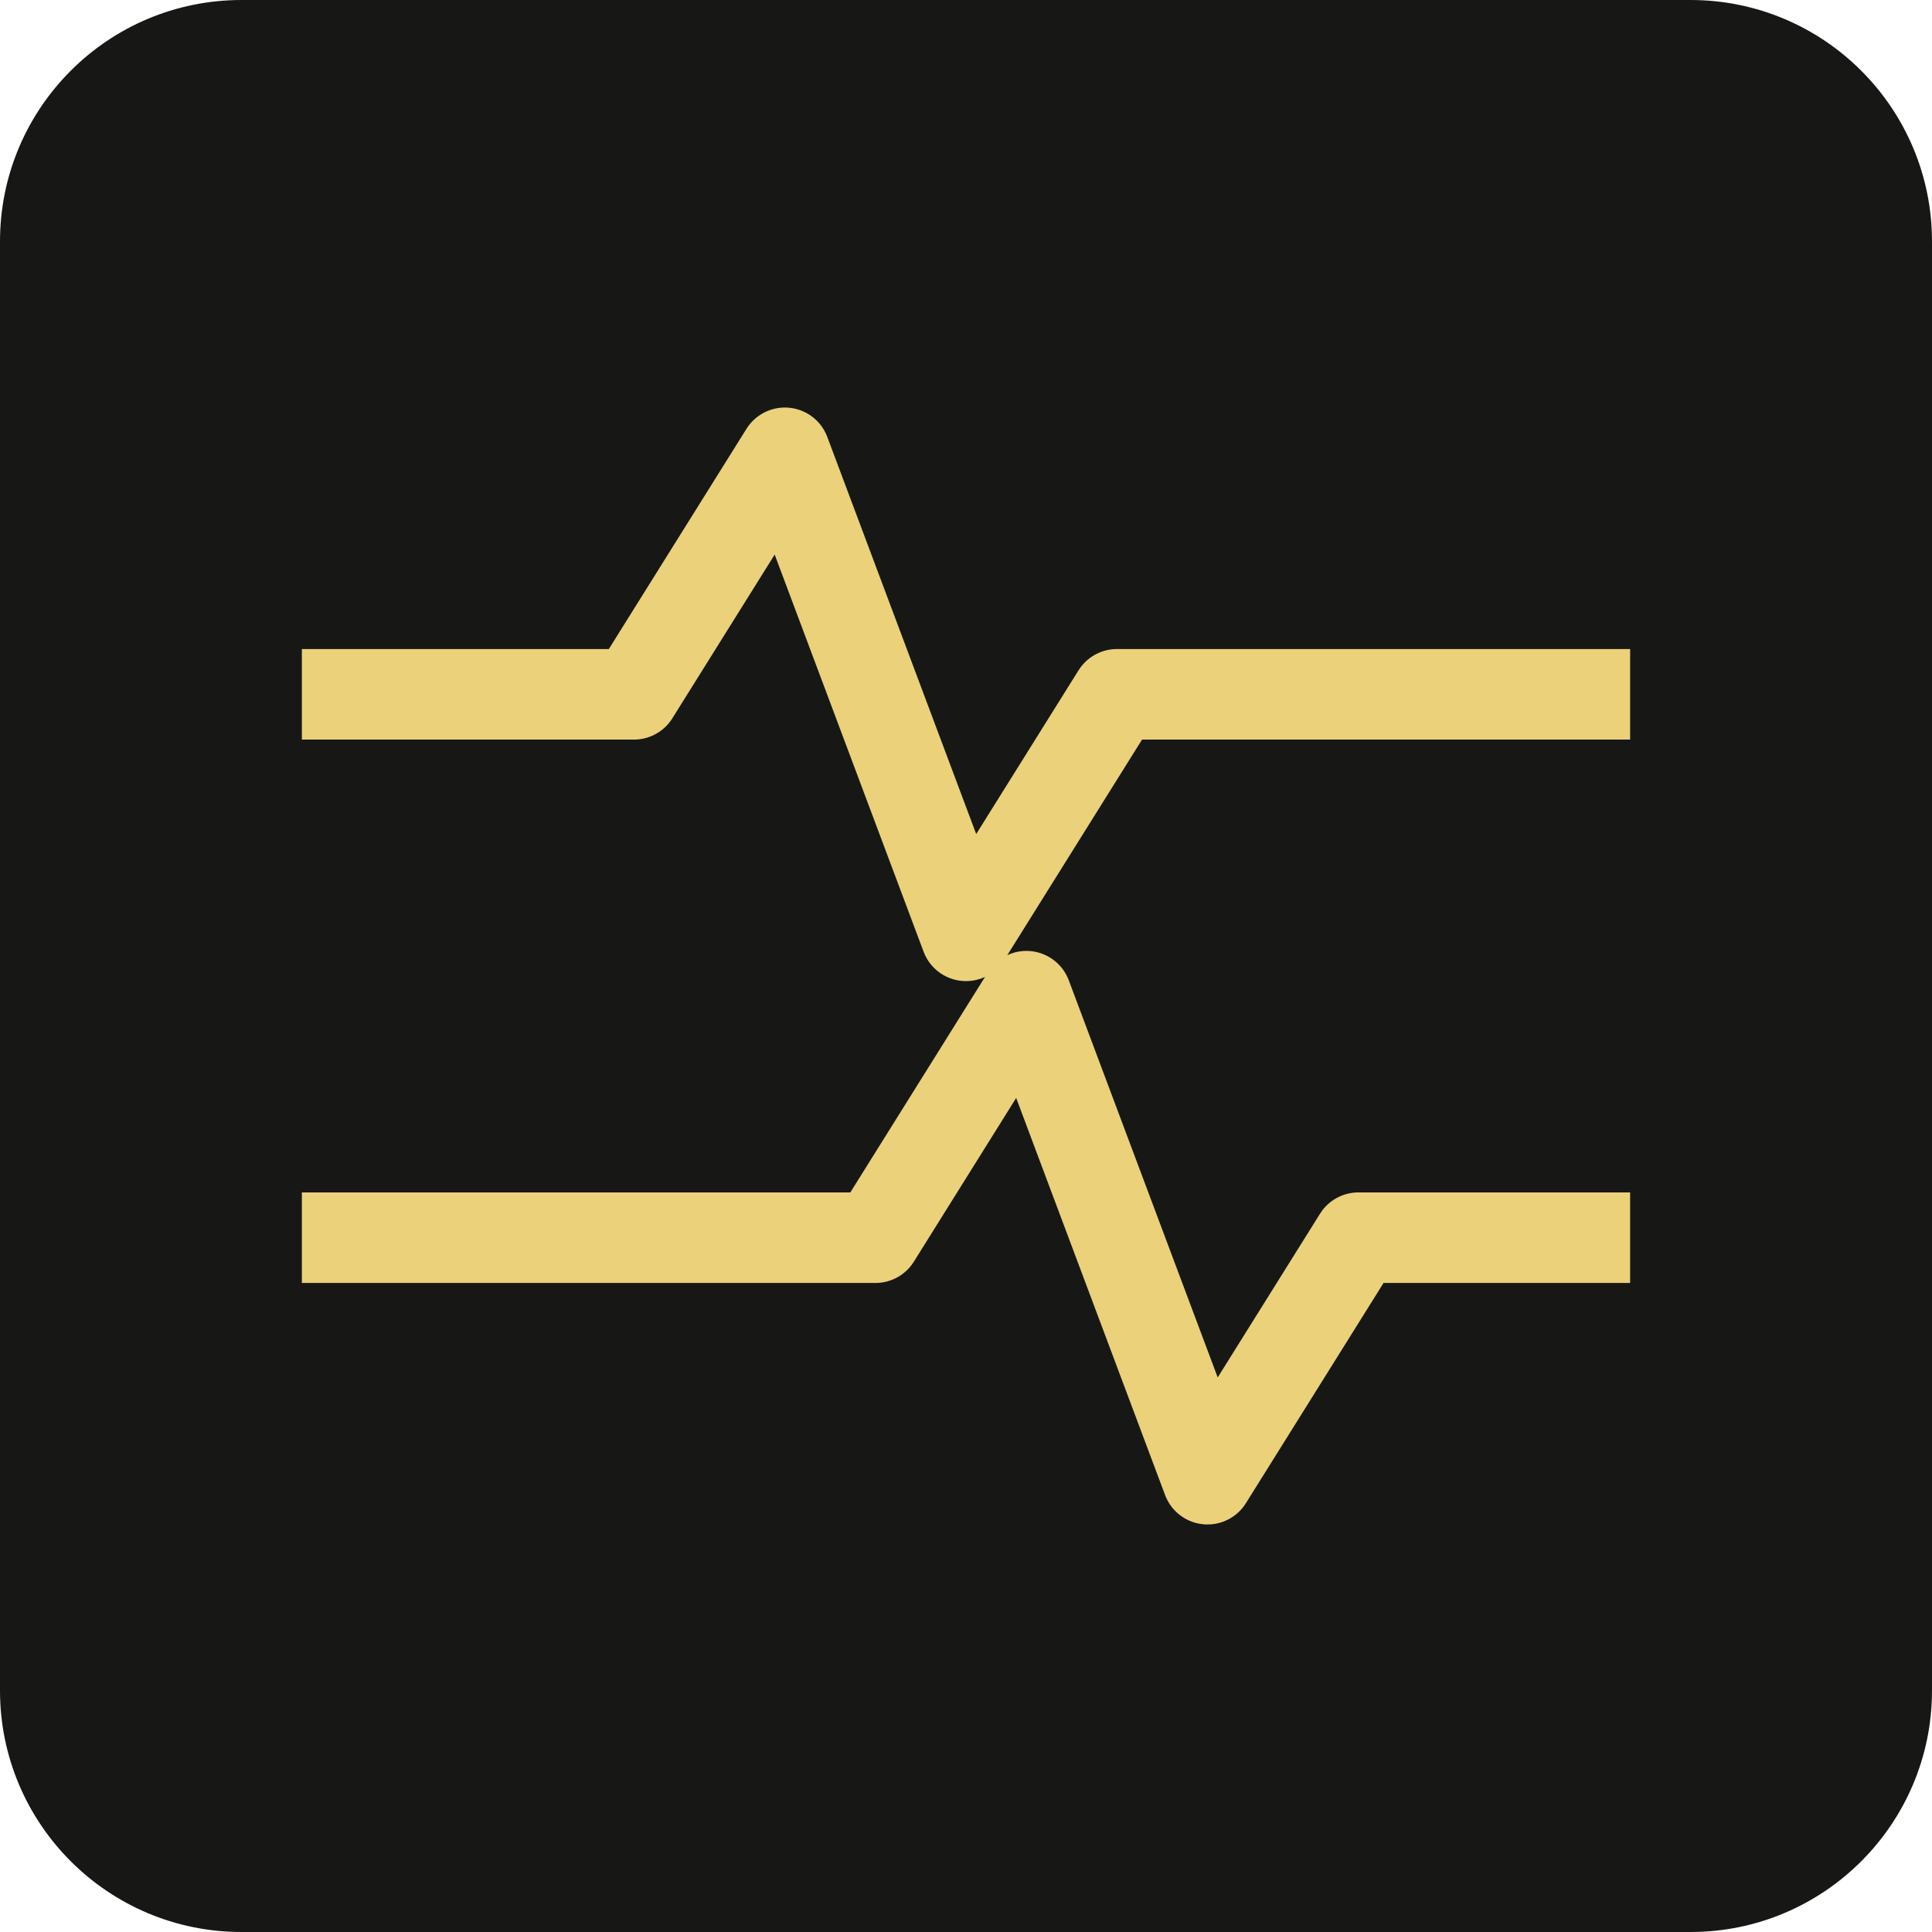
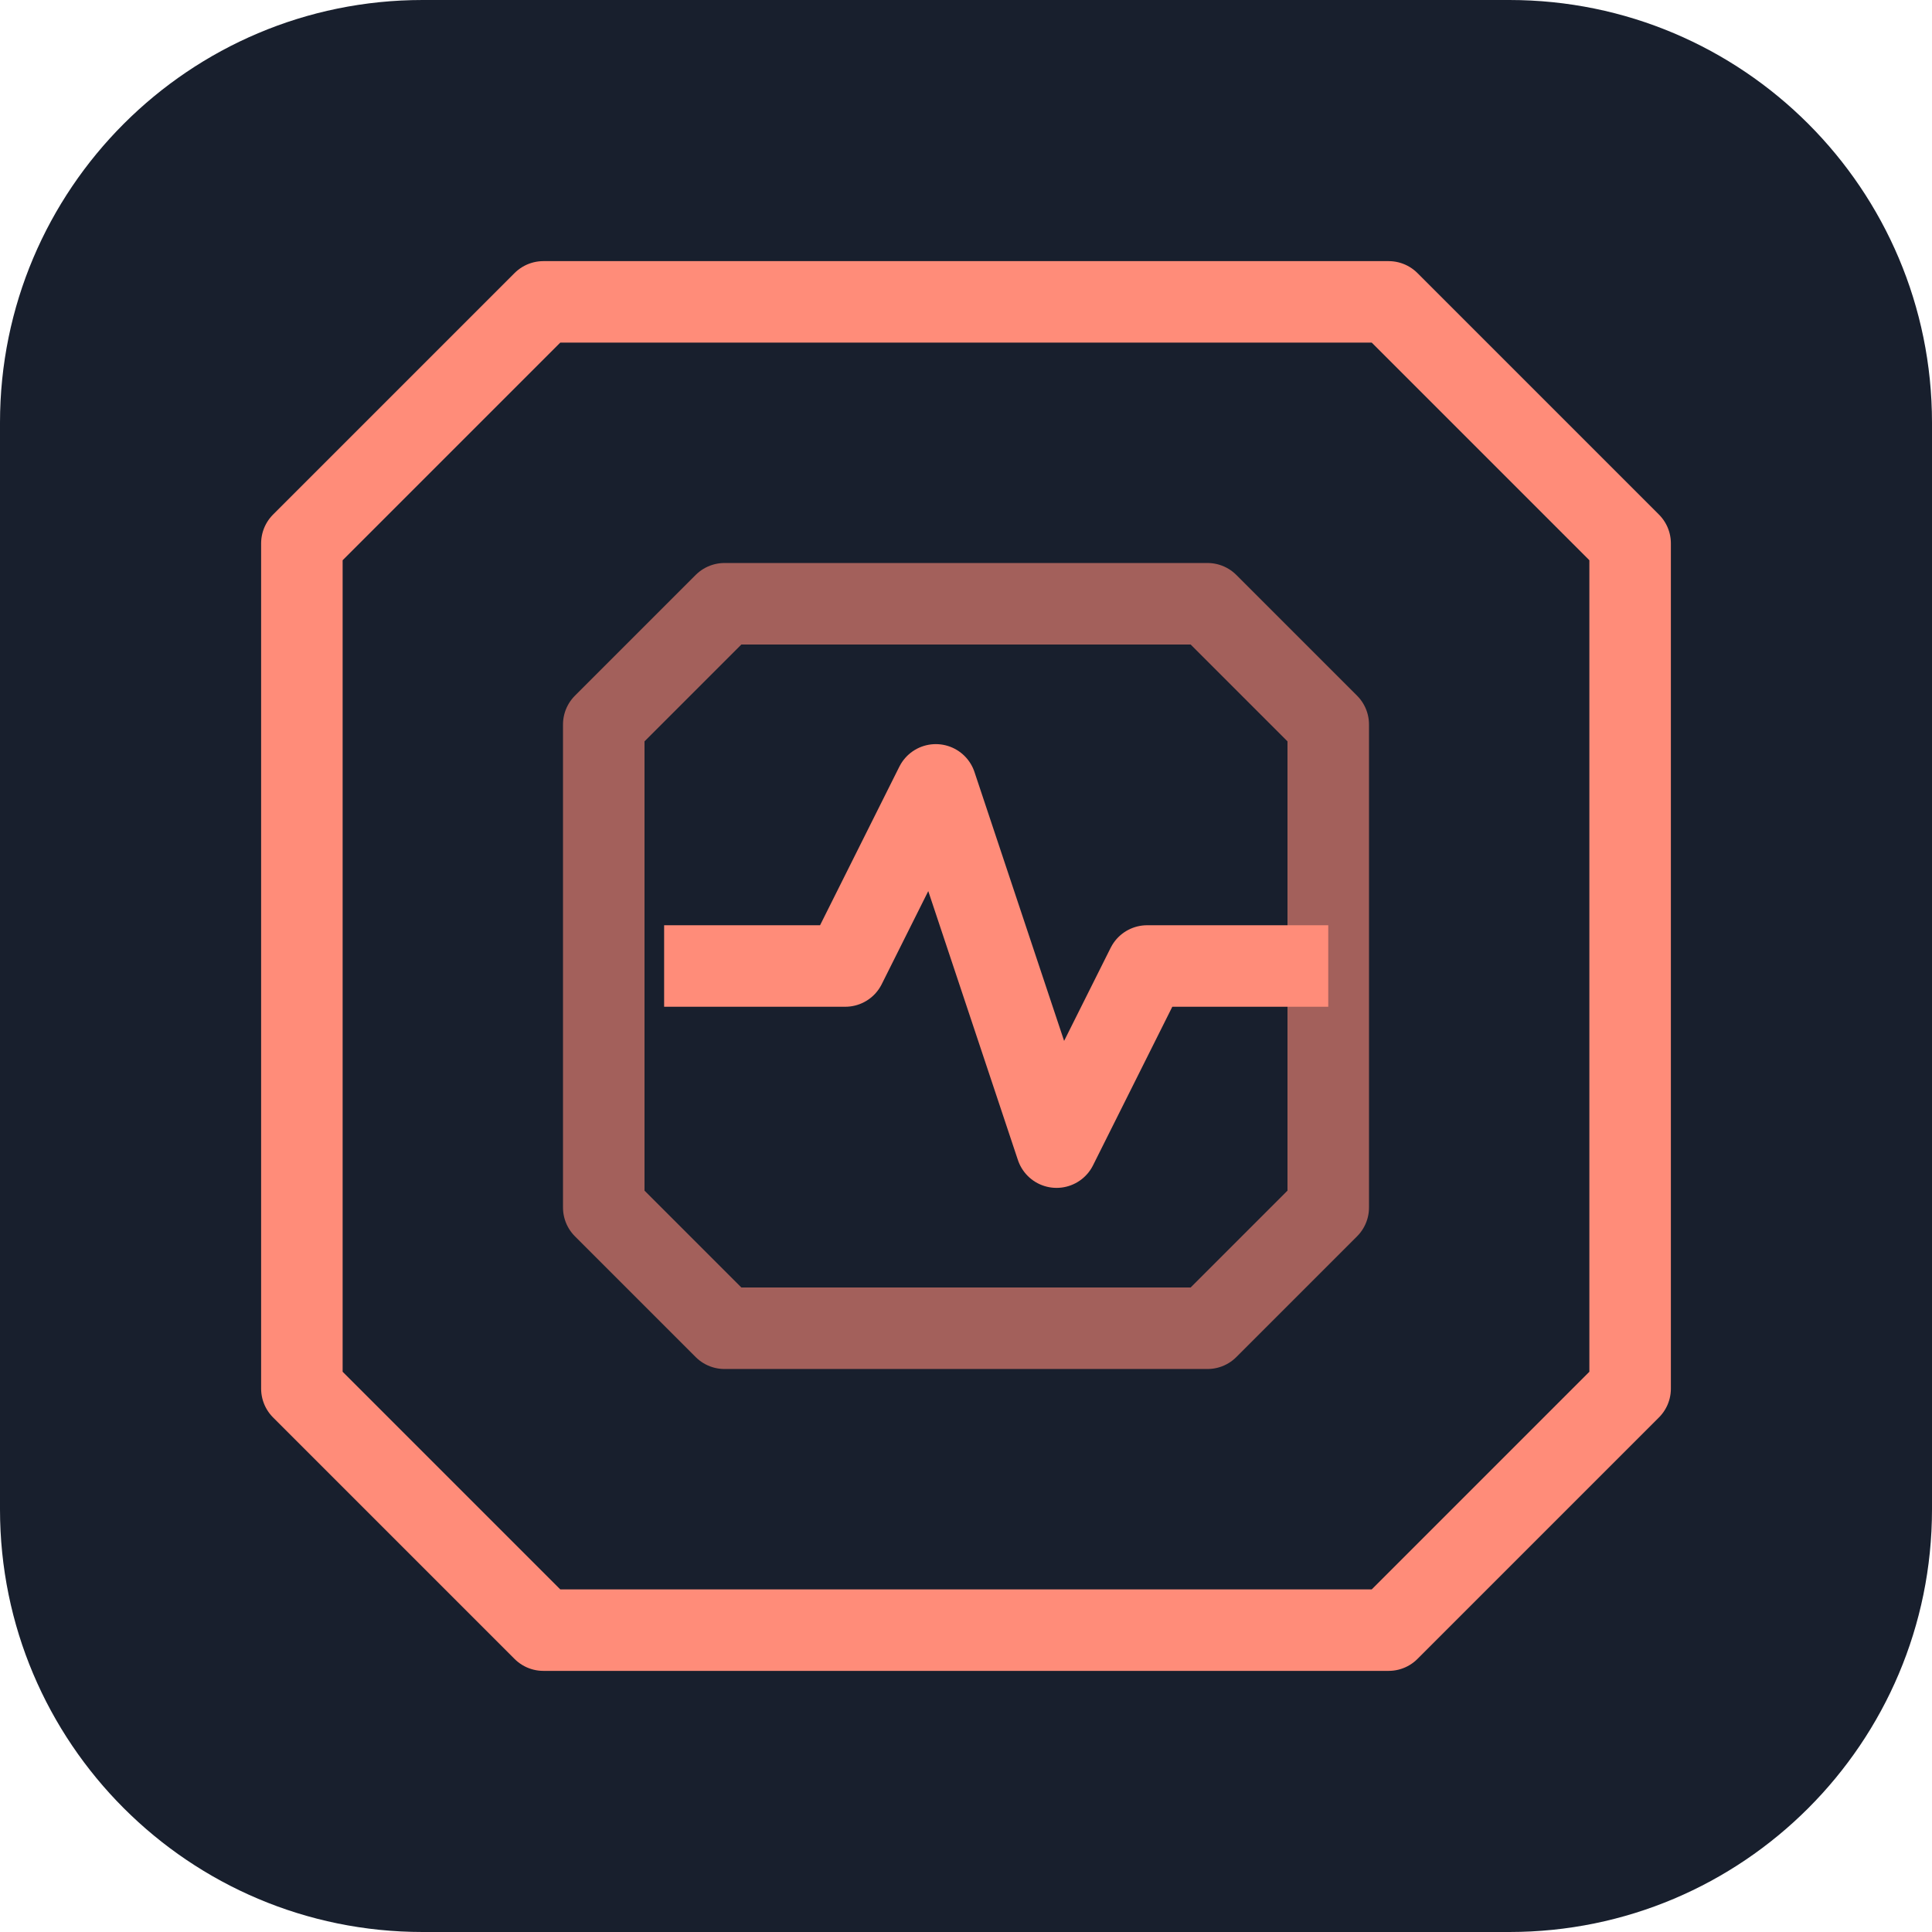
- <svg xmlns="http://www.w3.org/2000/svg" viewBox="0 0 64 64">
-   <rect width="64" height="64" rx="8" fill="#171815" />
-   <path d="M10 23h11l5-8 6 16 5-8h17M10 41h19l5-8 6 16 5-8h9" fill="none" stroke="#ebd17a" stroke-width="3" stroke-linejoin="round" />
+ <svg xmlns="http://www.w3.org/2000/svg" viewBox="0 0 32 32">
+   <rect width="32" height="32" rx="7" fill="#181f2d" />
+   <g fill="none" stroke="#ff8c79" stroke-width="1.35" stroke-linejoin="round">
+     <path d="M9 5h14l4 4v14l-4 4H9l-4-4V9z" />
+     <path d="M12 10h8l2 2v8l-2 2h-8l-2-2v-8z" opacity=".6" />
+     <path d="M11 16h3l1.5-3 2 6 1.5-3h3" />
+   </g>
</svg>
